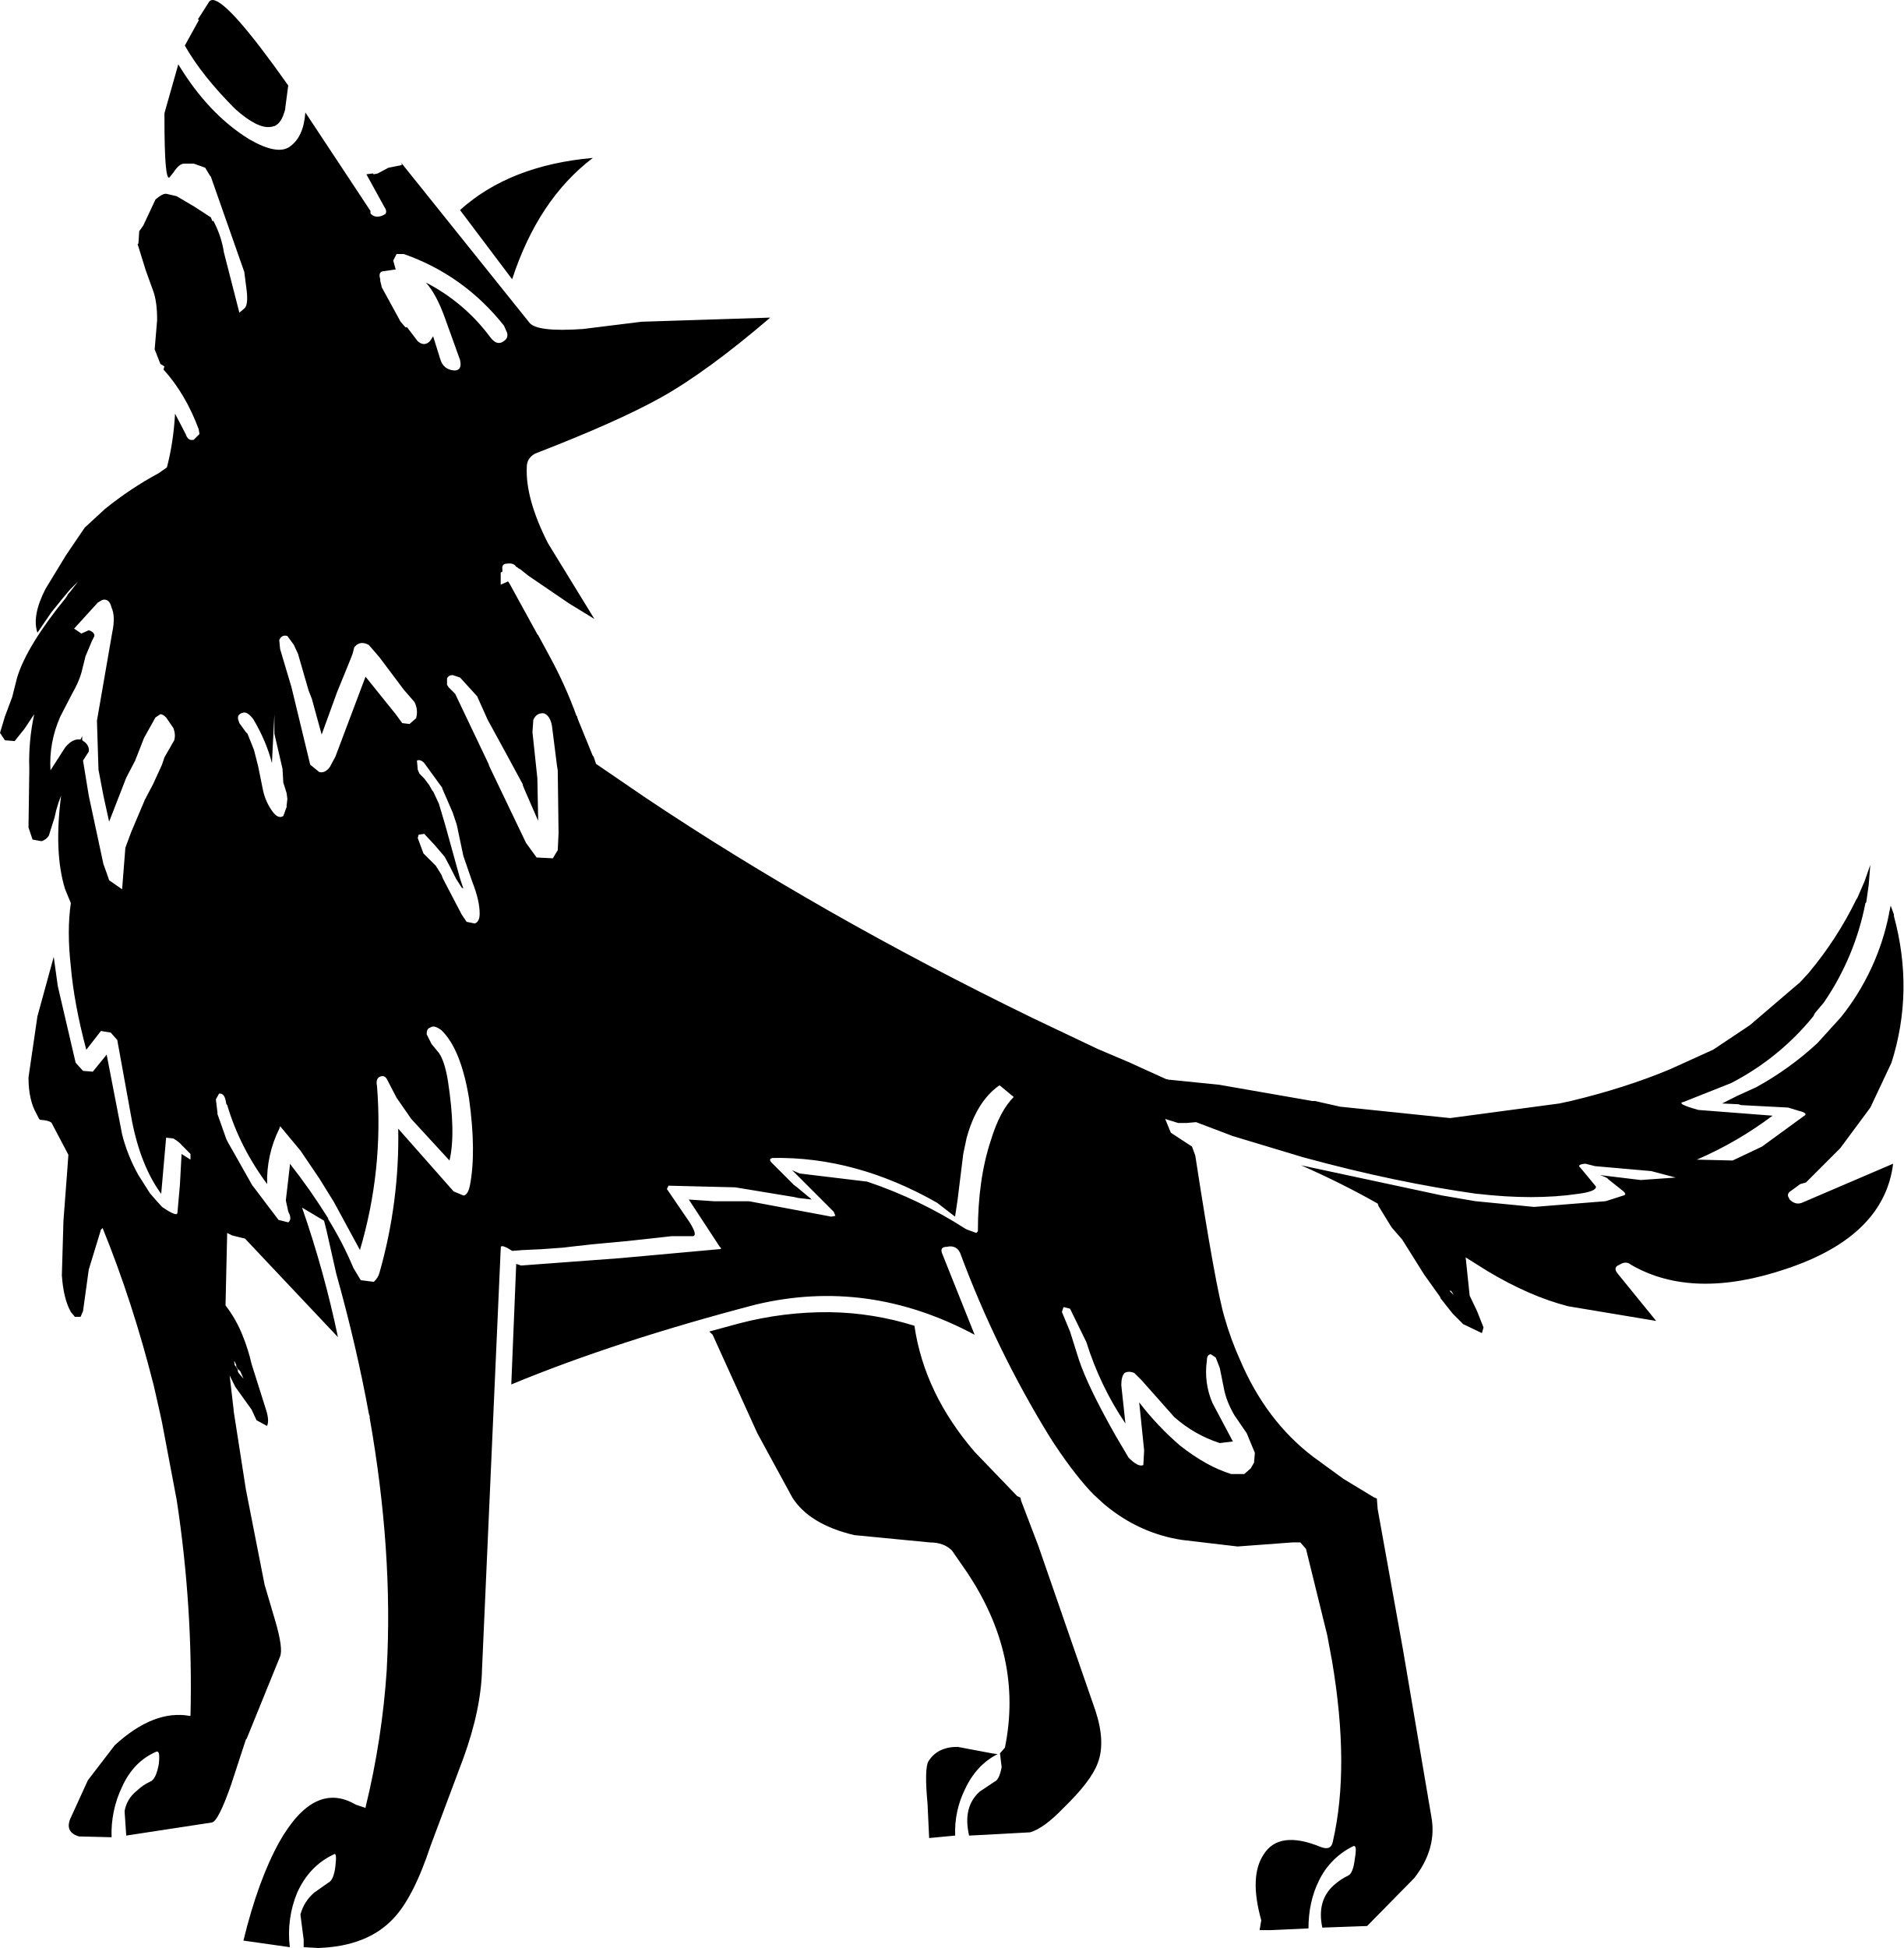
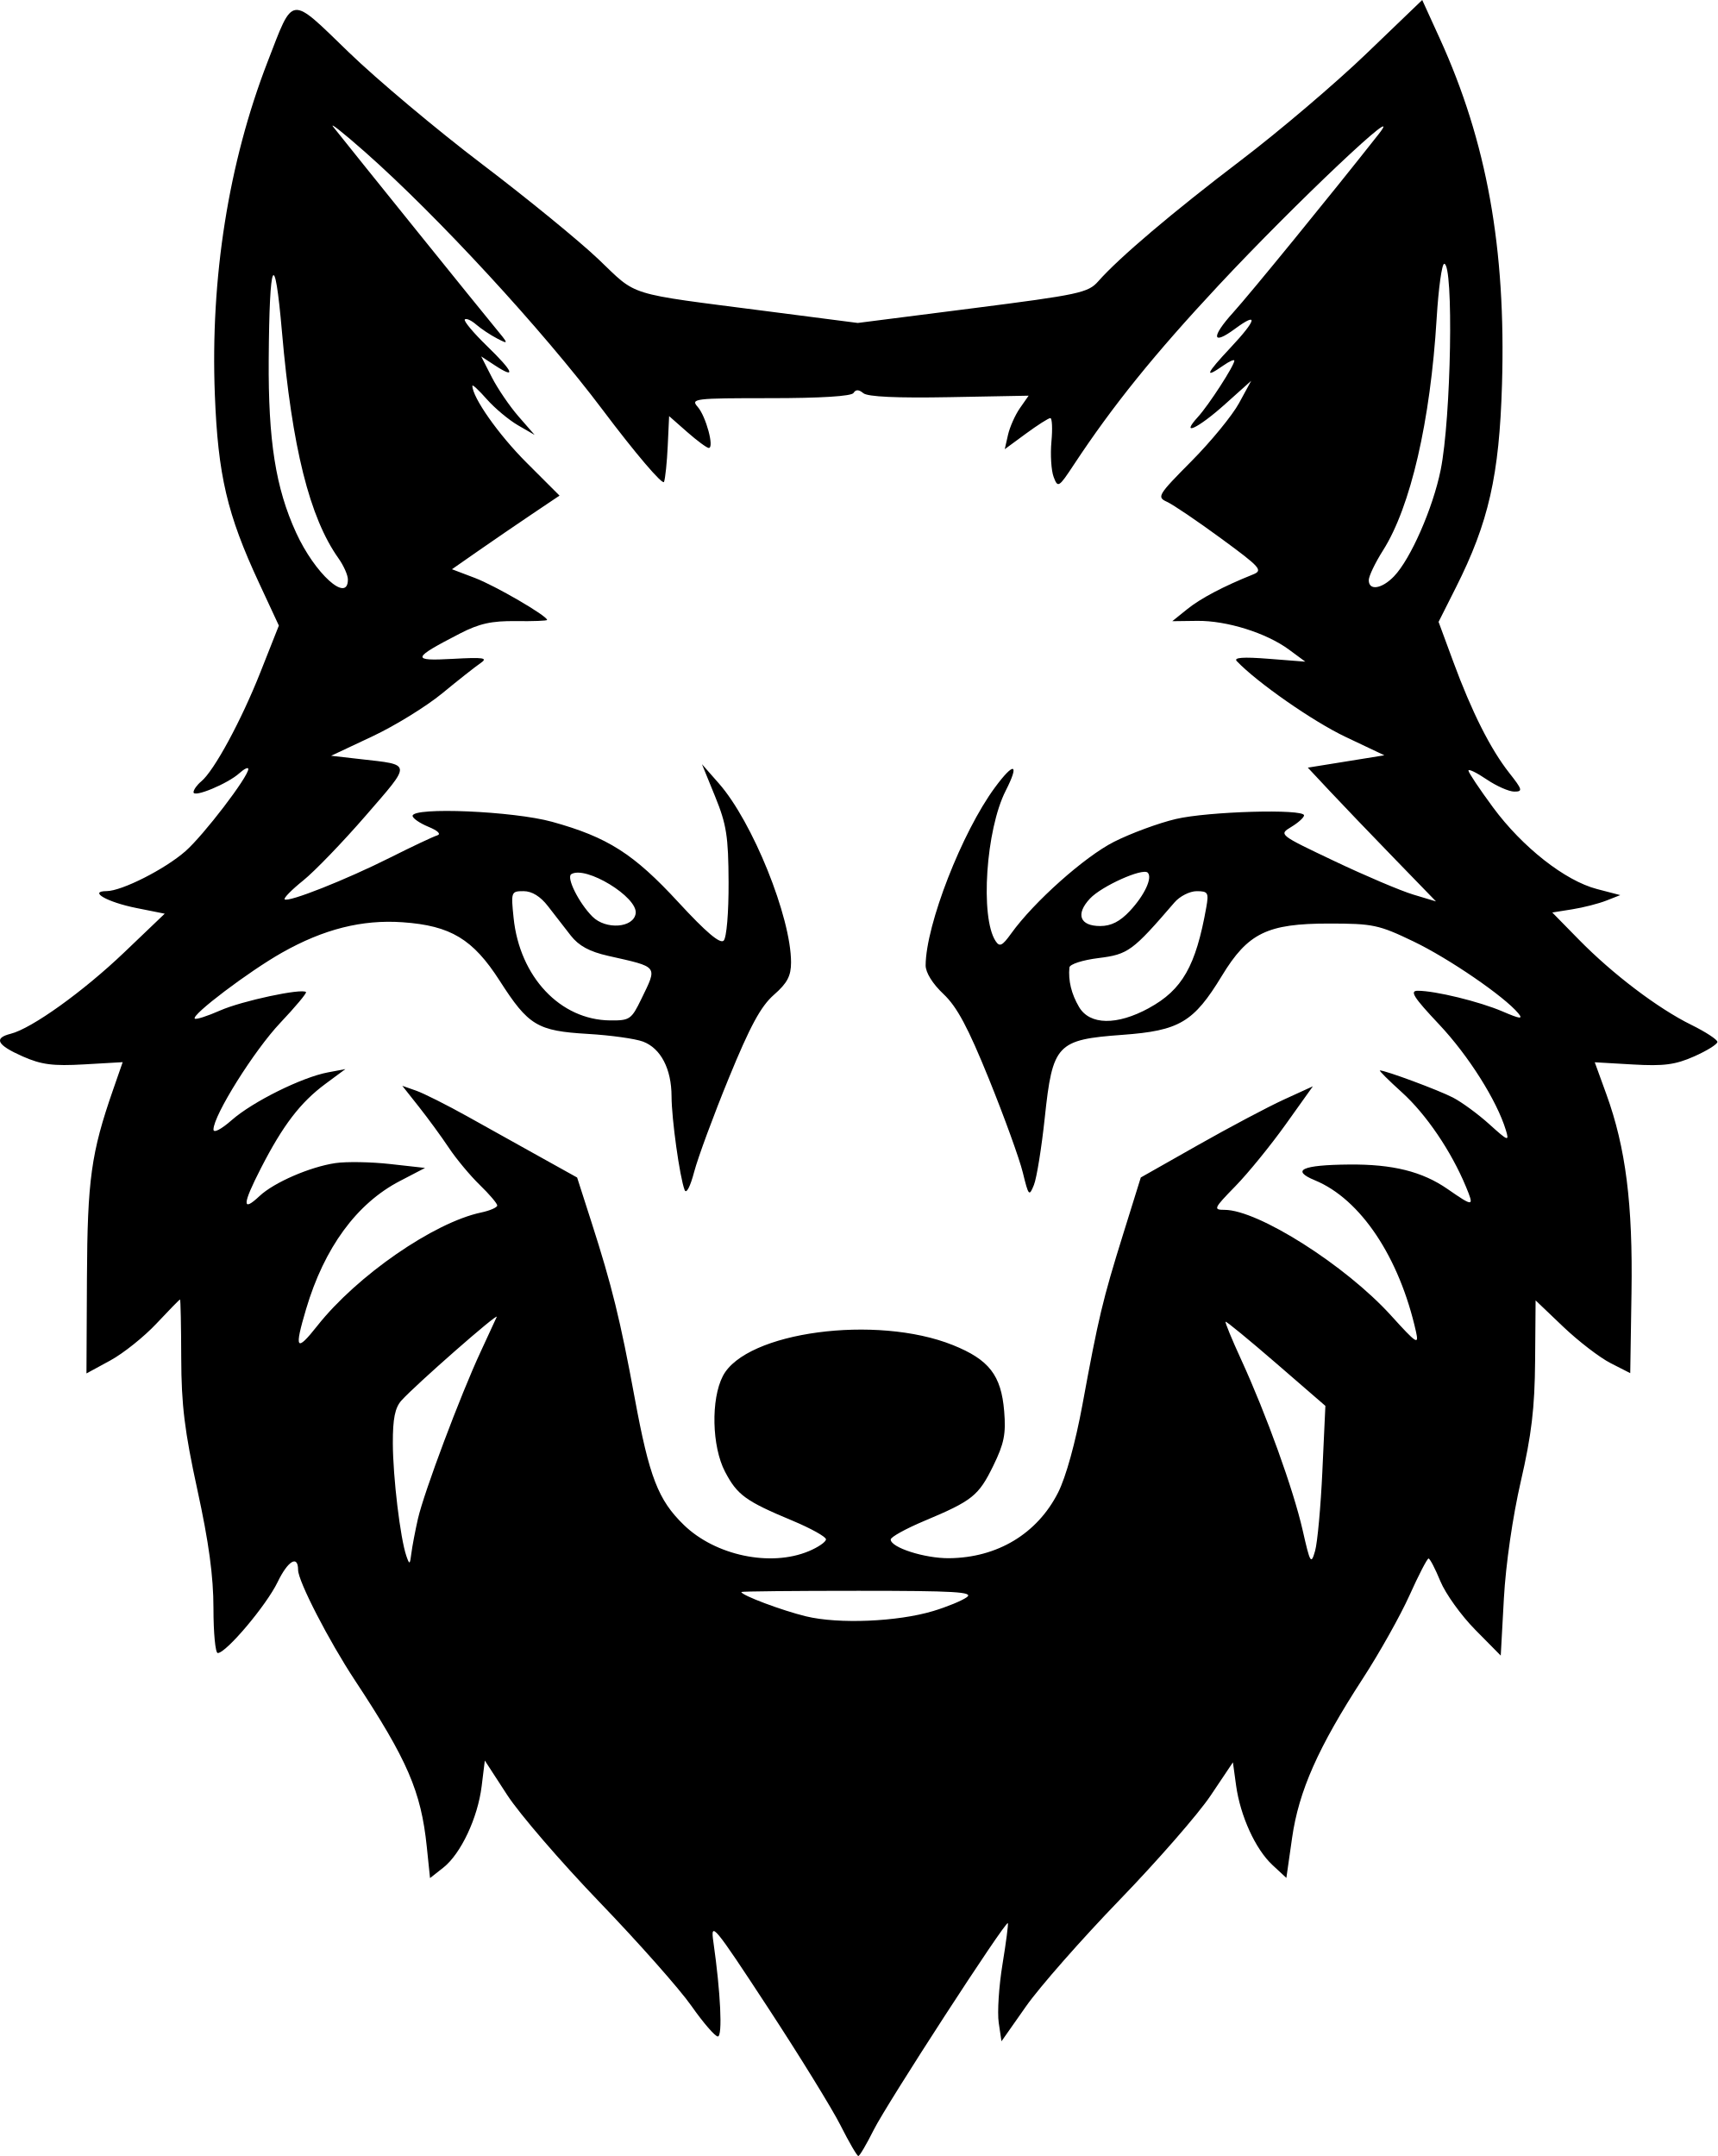
- <svg xmlns="http://www.w3.org/2000/svg" xml:space="preserve" width="116.888" height="119.596" viewBox="0 0 30.927 31.643">
-   <path d="M3.457 0A.07.07 0 0 0 3.4.025l-.186.291.02.006-.231.418q.277.489.82 1.032.357.317.569.29a.2.2 0 0 0 .065-.016l.001.004a.25.25 0 0 0 .108-.102l.013-.022.007-.016.004-.009.01-.02.001-.006a1 1 0 0 0 .03-.09l.052-.397Q3.71.011 3.457 0m-.56 1.044-.225.794v.092q0 1.005.08.953l.065-.08q.094-.144.172-.145h.16l.185.066.079.132.013.014.014.04.529 1.507.039.305q.027.237-.04.29l-.079.067-.251-.979a1.6 1.6 0 0 0-.146-.463l-.026-.053-.013.013-.027-.066-.264-.172-.291-.172-.172-.04q-.067 0-.173.093l-.198.423-.066.093-.013.198-.013.014.013.04.119.383.119.33q.066.173.066.477l-.04.476.093.238.066.04-.013.04v.013q.357.396.569.966l.013.079-.093.093q-.093.025-.132-.093l-.172-.331q-.025.463-.132.873l-.132.093a5.7 5.7 0 0 0-.874.582l-.33.304-.305.45-.33.542q-.226.437-.133.715l.225-.33.172-.213.132-.158.133-.133-.133.173-.026.026-.04.066q-.635.78-.793 1.297l-.08.317-.119.318-.079.264.08.12.158.013.159-.199.159-.238a3.6 3.6 0 0 0-.08.886v.027l-.013.926.066.198.145.026a.2.2 0 0 0 .12-.092l.092-.291.027-.119.04-.132.04-.106q-.12.925.065 1.521l.093.225q-.066.45 0 1.032.053.608.251 1.35l.238-.305.159.026.106.12.238 1.31q.145.74.476 1.19l.08-.913.118.013q.106.066.133.106l.027.026.118.12v.092l-.145-.092-.027.502-.04.45q0 .08-.25-.092l-.12-.133-.079-.092-.185-.292a2.7 2.7 0 0 1-.265-.661l-.251-1.296-.225.277-.159-.013-.12-.132-.29-1.244-.066-.476-.265.966-.145.992q0 .37.132.595l.04.08.013.013q.185.014.198.066l.265.503-.013.185-.067.886-.026.887q.026.383.146.595l.066.08h.092l.04-.093.093-.675.198-.648.027-.027q.49 1.205.833 2.567l.093.41.04.185.238 1.257a20 20 0 0 1 .224 3.506h-.013q-.582-.105-1.217.476l-.437.569-.29.635q-.08.211.145.278l.53.013a1.74 1.74 0 0 1 .171-.82q.186-.411.556-.57.066-.025.04.2-.04.224-.12.277a.8.8 0 0 0-.238.159.53.53 0 0 0-.198.33l.027.397 1.389-.212q.105-.012.317-.621l.238-.728.013-.013.543-1.336q.052-.132-.08-.582l-.172-.582-.304-1.548-.198-1.27v-.013l-.066-.57.092.186.265.37.08.172.17.093q.04-.08-.012-.251l-.238-.754a3 3 0 0 0-.146-.463 2 2 0 0 0-.278-.49l.027-1.177.08.04.21.052 1.51 1.601a17 17 0 0 0-.583-2.104l.357.212.04.159.158.701q.33 1.178.53 2.276l.013.04v.026q.383 2.169.278 4.074v.014a13 13 0 0 1-.344 2.235v.014l-.159-.053q-.675-.397-1.244.608-.344.622-.582 1.6l.754.107a1.75 1.75 0 0 1 .12-.887q.198-.436.595-.621.053-.04.026.185-.026.237-.12.278l-.224.158a.7.7 0 0 0-.225.357l.053.41v.12l.238.013q.795-.027 1.217-.476.33-.345.609-1.191l.53-1.415q.29-.795.304-1.456l.304-6.839q0-.066.185.053l.172-.013.304-.014.357-.026.106-.013.357-.04.57-.053.37-.04.357-.04h.344q.08-.012-.053-.224l-.37-.542.026-.054 1.085.027.965.159.054.013.224.026-.238-.198-.053-.04-.357-.357q-.066-.066.013-.08 1.35-.025 2.672.728l.291.225.04-.264.093-.754.053-.252q.159-.596.53-.86h.012l.225.186q-.225.225-.37.7-.212.636-.212 1.482l-.026.027-.146-.053-.027-.013a7.2 7.2 0 0 0-1.6-.768l-1.098-.132-.12-.053.675.675.027.066-.066.013-1.336-.25h-.57l-.41-.028.503.768q.054.04-.026.04l-1.6.145-1.601.119-.08-.026-.08 1.958q1.694-.702 3.97-1.297 1.825-.437 3.558.49l-.529-1.323q-.04-.106.08-.106.117-.027.185.053l.026.04a17 17 0 0 0 1.455 2.99q.345.54.662.885l.04.04.012.014.172.158q.57.477 1.27.582l.9.106.887-.066h.132l.092.106.345 1.402.079.424q.29 1.719.013 2.923-.027.159-.198.092-.675-.277-.926.12-.24.357-.04 1.071l-.027.16h.173l.621-.028q0-.435.172-.78a1.2 1.2 0 0 1 .556-.556q.066-.026.026.199-.027.238-.106.277a1 1 0 0 0-.238.16q-.278.25-.185.687l.728-.026.767-.78q.371-.477.277-.993l-.463-2.725-.41-2.276-.013-.171-.04-.014-.502-.304-.49-.357q-.767-.582-1.19-1.574a5 5 0 0 1-.252-.689q-.146-.489-.476-2.632l-.053-.146-.344-.225-.092-.224.212.066h.132l.158-.014.596.226 1.138.343.052.014q1.455.396 2.779.582h.013q.912.105 1.627 0 .305-.04.291-.12l-.251-.304q-.067-.053.08-.066l.158.04.912.08.397.105-.568.04-.662-.08q.12.04.133.066l.25.199q.054.052 0 .066l-.29.093-1.164.093-.953-.093-.542-.093-2.29-.49q.663.292 1.245.622l.013.04.211.344.173.199.357.569.264.37v.013l.199.251.172.172.304.146.026-.092-.105-.265-.12-.252-.065-.621.357.224q.687.411 1.31.57l1.428.238-.635-.781q-.066-.093.04-.132.105-.068.185 0 1.005.582 2.527.066 1.587-.53 1.733-1.707l-1.482.635q-.106.04-.199-.053l-.026-.053q-.013-.053.053-.092l.145-.106.093-.026.172-.172.384-.384.49-.661.343-.728q.37-1.164.04-2.381v-.027l-.053-.145-.013.066-.013.053v.013a3.9 3.9 0 0 1-.781 1.68l-.384.423a5 5 0 0 1-.992.715l-.318.145-.237.12.264.012.04.014.767.04.172.052q.159.04.093.08l-.688.502-.477.226-.582-.014a6 6 0 0 0 1.23-.714l-1.203-.093q-.384-.106-.238-.132l.767-.304a4.2 4.2 0 0 0 1.336-1.085l.027-.053.145-.172a4.3 4.3 0 0 0 .675-1.614l.013-.013.04-.278.026-.33-.092.264-.12.277-.012.014a5.8 5.8 0 0 1-.781 1.204l-.133.145-.82.701-.595.397-.701.318q-.727.304-1.614.516l-.185.04-1.773.237-1.786-.185-.41-.092h-.04l-1.521-.265-.794-.08h-.013l-.053-.012-.555-.252-.027-.013-.53-.225-1.058-.503q-3.452-1.68-6.297-3.585l-.793-.542-.04-.12-.014-.013-.237-.582-.014-.04v-.012l-.013-.014a7 7 0 0 0-.436-.966l-.186-.343-.013-.014-.45-.82-.026-.04-.12.053V9.3l.027-.013v-.04q-.013-.092.08-.092.105-.014.145.052l.026.014.014.013.026.013.133.106.661.45.41.251-.754-1.23q-.37-.728-.344-1.244 0-.133.132-.211 1.337-.516 2.051-.914.754-.423 1.772-1.296l-2.09.067-.952.118q-.755.053-.873-.106l-2.09-2.606q.039.053 0 .053l-.199.04-.172.092-.066.014-.013-.014-.106.014.291.529q.053.079.013.119l-.053.027q-.119.04-.185-.04v-.04l-1.058-1.6q-.027.397-.252.555-.199.146-.661-.12-.662-.408-1.151-1.216m6.733 1.52q-1.35.12-2.156.847l.847 1.124q.423-1.296 1.31-1.97m-3.188 1.56h.118q.979.345 1.628 1.165l.052.119q.014.078-.039.118-.12.107-.238-.052a3 3 0 0 0-1.046-.887q.173.186.318.596l.238.661q.04.172-.093.172-.172-.013-.224-.172l-.12-.384-.052.08q-.093.093-.199 0l-.171-.225h-.027l-.08-.092-.145-.265-.159-.291-.026-.106v-.027q-.04-.132.066-.132l.172-.026h.013l-.04-.146zM1.708 9.741q.075.007.104.127.066.145.013.397l-.25 1.442.025.794.08.423.093.423.278-.714.145-.278.145-.37.185-.331.08-.053q.04 0 .093.053l.118.172q.04.105.014.198l-.159.278-.04.119-.145.317-.133.252-.224.53-.093.25-.053.675-.211-.146-.04-.118-.053-.146-.238-1.111-.093-.57.093-.145q.013-.08-.053-.145l-.053-.04v-.066l-.027.053h-.052q-.105.014-.199.132l-.238.37q-.027-.45.159-.872l.185-.358q.12-.211.159-.357l.066-.265.105-.25.04-.08q0-.066-.092-.093l-.12.053-.118-.08.384-.422.066-.04a.1.1 0 0 1 .054-.008m2.961.59.106.145.067.146.172.595.052.132.16.583.25-.688.2-.49.052-.132.027-.106q.091-.119.237-.04l.172.199.397.529.172.198a.35.35 0 0 1 .027.265l-.106.093-.119-.014-.106-.145-.49-.609-.489 1.297-.092.172q-.08.105-.172.079l-.146-.119-.304-1.257-.185-.621-.014-.146q.04-.093.132-.066m2.686.635.12.04.277.304.172.383.304.556.265.49v.013l.026.066.225.516-.013-.675v-.013l-.08-.754.014-.199q.052-.118.172-.106.105.04.132.212l.08.635.013.08v.013l.013 1.005-.013.278-.08.132-.264-.013-.172-.238-.596-1.244-.013-.04-.542-1.137-.106-.106-.026-.04v-.105q.026-.053.092-.053m-3.4.609q.066-.014.159.105.212.357.304.715l.04-.794v.317l.132.57.013.224.054.172.012.093-.012.105v.027l-.054.146q-.08.053-.171-.067a.9.9 0 0 1-.16-.357l-.078-.384-.067-.264-.106-.265-.026-.026-.106-.146-.013-.04q-.04-.105.08-.131m2.875.777q.03.009.062.043l.278.383.013.014v.012l.172.397.066.199.106.503.146.423q.12.304.119.516 0 .132-.08.159l-.132-.027-.08-.119-.304-.582-.026-.066-.092-.146-.199-.198-.093-.251.014-.053.092-.014.172.185.159.186.092.172.093.185.093.146.026.013-.053-.159-.238-.86-.106-.357-.092-.198-.014-.014-.052-.092-.08-.106-.079-.08-.027-.065-.013-.146a.07.07 0 0 1 .057-.003m.234 4.326q.046.01.106.056.317.304.45 1.111.12.873.013 1.415-.027.133-.092.159h-.014l-.158-.066-.9-1.019a8 8 0 0 1-.305 2.342.3.3 0 0 1-.092.146l-.212-.027-.119-.198a5.6 5.6 0 0 0-.41-.794v-.013a10 10 0 0 0-.622-.887v.027l-.066.569.04.185q.066.118 0 .172l-.159-.04-.41-.542-.013-.014-.291-.515-.106-.186-.027-.053-.145-.41v-.026l-.026-.212.052-.093q.08-.012.106.106l.013.066.014.014q.198.674.648 1.283a1.9 1.9 0 0 1 .198-.9l.014-.04.33.397.305.45.238.384.423.78q.384-1.295.278-2.658-.027-.132.053-.16.066-.025.106.04l.158.305.239.344.621.675q.106-.437-.026-1.297-.053-.318-.146-.45l-.119-.145-.08-.159q0-.093.054-.106a.09.09 0 0 1 .08-.016m16.484 4.29h.026l.027.039.013.026zm-6.271.264.106.026.265.542q.224.715.635 1.323l-.067-.621q0-.146.053-.199.066-.039.159 0l.12.12.528.595q.33.291.74.423l.213-.026-.331-.623a1.27 1.27 0 0 1-.092-.687q0-.105.066-.106l.079.053.066.172.066.33q.04.212.172.437l.199.291.132.318-.013.158-.053.093-.106.093h-.212q-.396-.12-.833-.463a4.7 4.7 0 0 1-.662-.701l.08.78-.013.238q-.08.04-.239-.119l-.211-.357q-.45-.795-.595-1.23l-.146-.463-.132-.318zm-3.8.083a5.6 5.6 0 0 0-1.465.181l-.49.133.054.052.727 1.601.569 1.045q.278.436 1.005.609l1.23.119q.226 0 .358.132l.238.344q.925 1.377.622 2.858l-.08.092.027.225q-.04.211-.12.238l-.238.16q-.278.25-.171.713l.264-.013.728-.04q.224-.065.542-.396.45-.437.556-.728.132-.344-.04-.86l-.926-2.672-.278-.728-.013-.053-.053-.026-.688-.715q-.82-.952-.98-2.05a4.8 4.8 0 0 0-1.378-.221m-9.68.803h.013l.026.053v.026l.027.04.04.04.052.119-.08-.093-.012-.026v-.027l-.014-.026-.04-.053v-.027zm11.76 6.258q-.33 0-.476.237-.066.12-.013.689l.026.555.423-.04a1.55 1.55 0 0 1 .16-.754q.185-.396.529-.569l-.093-.013z" />
+ <svg xmlns="http://www.w3.org/2000/svg" width="91.245mm" height="114.557mm" viewBox="0 0 91.245 114.557" version="1.1" xml:space="preserve">
+   <path style="fill:#000000" d="m 44.66,112.933 c -0.451,-0.893 -2.194,-3.721 -3.874,-6.284 -2.868,-4.377 -3.044,-4.588 -2.884,-3.47 0.386,2.696 0.496,5.027 0.237,5.027 -0.145,0 -0.779,-0.733 -1.407,-1.629 -0.628,-0.896 -2.819,-3.37 -4.867,-5.497 -2.048,-2.128 -4.26,-4.693 -4.915,-5.702 l -1.191,-1.833 -0.168,1.363 c -0.208,1.686 -1.105,3.591 -2.038,4.327 l -0.705,0.555 -0.174,-1.679 c -0.304,-2.928 -1.025,-4.596 -3.813,-8.823 -1.395,-2.115 -3.023,-5.276 -3.023,-5.871 -5.37e-4,-0.812 -0.539,-0.493 -1.088,0.645 -0.597,1.237 -2.735,3.771 -3.181,3.771 -0.126,0 -0.228,-1.07 -0.228,-2.378 0,-1.693 -0.245,-3.504 -0.852,-6.284 -0.683,-3.133 -0.853,-4.521 -0.86,-7.015 -0.005,-1.71 -0.033,-3.109 -0.064,-3.109 -0.031,0 -0.593,0.575 -1.25,1.277 -0.657,0.703 -1.763,1.587 -2.458,1.965 l -1.263,0.687 0.025,-5.074 c 0.026,-5.224 0.222,-6.642 1.386,-9.989 l 0.513,-1.476 -2.044,0.118 c -1.666,0.096 -2.272,0.017 -3.277,-0.427 -1.36,-0.602 -1.551,-0.968 -0.627,-1.2 1.114,-0.28 3.848,-2.24 6.027,-4.321 l 2.155,-2.059 -1.504,-0.301 c -1.55,-0.31 -2.577,-0.894 -1.583,-0.899 0.808,-0.004 3.097,-1.163 4.188,-2.121 0.964,-0.846 3.34,-3.953 3.34,-4.367 0,-0.113 -0.213,-0.013 -0.473,0.222 -0.619,0.56 -2.438,1.316 -2.438,1.013 0,-0.13 0.184,-0.389 0.409,-0.575 0.688,-0.571 2.128,-3.229 3.152,-5.82 l 0.973,-2.46 -1.06,-2.281 c -1.69,-3.636 -2.174,-5.704 -2.341,-9.985 -0.242,-6.208 0.728,-12.33 2.803,-17.691 1.394,-3.6 1.144,-3.57 4.309,-0.509 1.504,1.455 4.69,4.13 7.079,5.943 2.389,1.813 5.178,4.092 6.197,5.064 2.094,1.996 1.385,1.777 8.891,2.748 l 4.88,0.631 6.1,-0.779 c 5.661,-0.723 6.142,-0.826 6.674,-1.431 1.11,-1.26 3.961,-3.678 7.595,-6.441 2.019,-1.535 5.01,-4.078 6.646,-5.651 L 75.564,0 l 0.933,2.047 c 2.5,5.487 3.52,11.152 3.306,18.374 -0.143,4.843 -0.71,7.339 -2.448,10.791 l -0.922,1.831 0.779,2.112 c 0.985,2.672 1.98,4.648 2.977,5.914 0.702,0.891 0.729,0.992 0.267,0.992 -0.283,0 -0.948,-0.294 -1.477,-0.653 -0.53,-0.359 -0.961,-0.568 -0.959,-0.463 0.002,0.105 0.59,0.984 1.306,1.955 1.561,2.116 3.827,3.896 5.521,4.338 l 1.239,0.323 -0.743,0.292 c -0.409,0.161 -1.222,0.369 -1.806,0.462 l -1.063,0.17 1.41,1.438 c 1.801,1.837 4.203,3.658 5.974,4.53 0.764,0.376 1.389,0.785 1.389,0.908 0,0.123 -0.555,0.47 -1.234,0.77 -1.003,0.444 -1.613,0.524 -3.258,0.429 l -2.024,-0.117 0.616,1.696 c 1.031,2.841 1.411,5.837 1.336,10.551 l -0.067,4.271 -1.047,-0.534 c -0.576,-0.294 -1.707,-1.163 -2.514,-1.932 l -1.467,-1.399 -0.026,3.218 c -0.021,2.504 -0.189,3.922 -0.759,6.393 -0.434,1.883 -0.8,4.413 -0.9,6.218 l -0.167,3.043 -1.356,-1.373 c -0.746,-0.755 -1.579,-1.916 -1.852,-2.579 -0.273,-0.663 -0.555,-1.206 -0.628,-1.206 -0.073,-3.9e-4 -0.528,0.879 -1.011,1.955 -0.484,1.075 -1.602,3.07 -2.487,4.431 -2.367,3.646 -3.396,5.965 -3.752,8.457 l -0.304,2.128 -0.737,-0.683 c -0.904,-0.838 -1.711,-2.605 -1.935,-4.235 l -0.168,-1.223 -1.188,1.771 c -0.653,0.974 -2.83,3.469 -4.838,5.545 -2.007,2.076 -4.239,4.614 -4.96,5.64 l -1.31,1.866 -0.147,-0.987 c -0.081,-0.543 0.009,-1.939 0.2,-3.103 0.191,-1.164 0.319,-2.149 0.285,-2.189 -0.119,-0.136 -6.432,9.596 -7.126,10.986 -0.382,0.764 -0.75,1.389 -0.818,1.389 -0.068,0 -0.493,-0.731 -0.944,-1.623 z m 4.918,-27.331 c 0.73,-0.219 1.536,-0.551 1.791,-0.737 0.381,-0.279 -0.638,-0.339 -5.759,-0.339 -3.422,0 -6.223,0.028 -6.223,0.063 0,0.172 2.156,0.983 3.44,1.294 1.726,0.419 4.853,0.289 6.751,-0.281 z m -27.37,-4.912 c 0.315,-1.389 2.26,-6.571 3.328,-8.864 0.407,-0.873 0.791,-1.707 0.855,-1.852 0.126,-0.288 -4.306,3.599 -5.061,4.439 -0.344,0.383 -0.462,0.965 -0.458,2.271 0.005,1.808 0.395,5.053 0.718,5.99 0.166,0.48 0.191,0.468 0.265,-0.132 0.045,-0.364 0.204,-1.197 0.352,-1.852 z m 48.051,-2.532 0.16,-3.458 -2.617,-2.265 c -1.44,-1.246 -2.648,-2.238 -2.686,-2.206 -0.038,0.032 0.336,0.94 0.831,2.018 1.338,2.918 2.777,6.913 3.264,9.058 0.402,1.771 0.446,1.845 0.66,1.104 0.126,-0.437 0.301,-2.35 0.389,-4.252 z m -27.292,4.265 c 0.505,-0.211 0.918,-0.495 0.918,-0.632 0,-0.137 -0.804,-0.584 -1.786,-0.994 -2.483,-1.036 -2.926,-1.358 -3.576,-2.596 -0.703,-1.34 -0.76,-3.854 -0.114,-5.092 1.223,-2.345 8.154,-3.274 12.222,-1.638 1.921,0.773 2.564,1.602 2.722,3.515 0.1,1.203 -0.003,1.718 -0.579,2.895 -0.781,1.597 -1.106,1.857 -3.664,2.931 -0.982,0.412 -1.786,0.857 -1.786,0.988 0,0.427 1.805,1.005 3.1,0.994 2.565,-0.024 4.684,-1.299 5.793,-3.487 0.415,-0.819 0.924,-2.658 1.296,-4.68 0.851,-4.629 1.072,-5.554 2.151,-9.02 l 0.948,-3.043 3.036,-1.72 c 1.67,-0.946 3.727,-2.036 4.571,-2.422 l 1.535,-0.702 -1.445,2.025 c -0.795,1.114 -1.997,2.591 -2.672,3.282 -1.152,1.18 -1.187,1.257 -0.576,1.257 1.781,5.7e-4 6.436,2.955 8.846,5.615 1.359,1.5 1.487,1.584 1.328,0.867 -0.881,-3.957 -2.944,-7.05 -5.369,-8.05 -1.301,-0.537 -0.694,-0.818 1.817,-0.84 2.312,-0.021 3.881,0.37 5.226,1.301 1.39,0.962 1.426,0.957 0.977,-0.125 -0.784,-1.89 -2.113,-3.847 -3.404,-5.014 -0.707,-0.639 -1.232,-1.162 -1.166,-1.162 0.3,0 3.114,1.045 3.879,1.441 0.469,0.242 1.339,0.88 1.934,1.418 1.002,0.905 1.066,0.928 0.88,0.316 -0.479,-1.574 -1.983,-3.958 -3.546,-5.618 -1.361,-1.445 -1.58,-1.79 -1.137,-1.79 0.93,0 3.278,0.573 4.507,1.1 0.942,0.404 1.104,0.422 0.831,0.093 -0.741,-0.892 -3.679,-2.907 -5.558,-3.81 -1.85,-0.889 -2.154,-0.954 -4.498,-0.954 -3.276,0 -4.306,0.502 -5.686,2.774 -1.5,2.469 -2.256,2.918 -5.28,3.139 -3.495,0.256 -3.716,0.491 -4.132,4.401 -0.17,1.598 -0.429,3.206 -0.576,3.572 -0.253,0.63 -0.285,0.595 -0.591,-0.657 -0.178,-0.728 -0.985,-2.957 -1.794,-4.955 -1.117,-2.757 -1.7,-3.848 -2.422,-4.529 -0.58,-0.547 -0.95,-1.143 -0.947,-1.527 0.013,-2.154 1.934,-7.082 3.684,-9.452 1.021,-1.382 1.317,-1.291 0.57,0.175 -1.051,2.061 -1.365,6.725 -0.538,7.988 0.215,0.327 0.355,0.26 0.828,-0.399 1.202,-1.676 3.907,-4.087 5.468,-4.875 0.891,-0.45 2.366,-0.994 3.277,-1.209 1.72,-0.406 6.816,-0.551 6.816,-0.195 0,0.112 -0.304,0.388 -0.676,0.613 -0.675,0.41 -0.673,0.411 2.296,1.821 1.634,0.776 3.516,1.575 4.181,1.775 l 1.21,0.364 -2.252,-2.322 c -1.239,-1.277 -2.771,-2.876 -3.405,-3.554 l -1.153,-1.232 2.033,-0.328 2.033,-0.328 -2.068,-0.981 c -1.72,-0.816 -4.692,-2.887 -5.772,-4.022 -0.184,-0.194 0.328,-0.232 1.688,-0.125 l 1.953,0.153 -0.869,-0.641 c -1.202,-0.887 -3.313,-1.547 -4.882,-1.527 l -1.317,0.017 0.788,-0.635 c 0.717,-0.578 1.919,-1.212 3.498,-1.846 0.546,-0.219 0.41,-0.373 -1.696,-1.917 -1.259,-0.923 -2.551,-1.798 -2.87,-1.943 -0.554,-0.252 -0.491,-0.356 1.299,-2.161 1.034,-1.043 2.171,-2.43 2.527,-3.084 l 0.647,-1.188 -1.403,1.257 c -1.434,1.285 -2.402,1.734 -1.424,0.661 0.574,-0.63 1.931,-2.728 1.931,-2.986 0,-0.084 -0.265,0.033 -0.588,0.259 -1.039,0.728 -0.925,0.445 0.383,-0.948 1.398,-1.489 1.501,-1.937 0.229,-0.997 -1.217,0.899 -1.267,0.432 -0.094,-0.864 0.922,-1.018 5.187,-6.247 7.731,-9.479 1.586,-2.015 -4.448,3.685 -8.509,8.038 -3.414,3.659 -5.606,6.375 -7.675,9.511 -0.808,1.225 -0.853,1.252 -1.077,0.661 -0.129,-0.339 -0.182,-1.182 -0.119,-1.873 0.064,-0.691 0.037,-1.257 -0.058,-1.257 -0.096,0 -0.679,0.372 -1.297,0.826 l -1.124,0.826 0.172,-0.76 c 0.095,-0.418 0.38,-1.058 0.634,-1.422 l 0.462,-0.661 -4.216,0.079 c -2.783,0.052 -4.335,-0.02 -4.566,-0.211 -0.242,-0.201 -0.403,-0.205 -0.521,-0.013 -0.108,0.175 -1.745,0.277 -4.43,0.277 -4.035,0 -4.237,0.024 -3.85,0.463 0.439,0.498 0.894,2.183 0.589,2.183 -0.101,0 -0.617,-0.381 -1.146,-0.846 l -0.961,-0.846 -0.073,1.573 c -0.04,0.865 -0.129,1.73 -0.197,1.921 -0.069,0.193 -1.524,-1.514 -3.269,-3.836 -3.187,-4.239 -8.764,-10.289 -12.628,-13.701 -1.149,-1.014 -1.903,-1.61 -1.676,-1.323 1.135,1.431 7.89,9.811 8.575,10.635 0.756,0.912 0.761,0.934 0.132,0.608 -0.359,-0.186 -0.862,-0.521 -1.118,-0.744 -0.256,-0.223 -0.526,-0.344 -0.601,-0.269 -0.075,0.075 0.458,0.713 1.184,1.417 1.408,1.366 1.573,1.783 0.402,1.015 l -0.716,-0.469 0.562,1.102 c 0.309,0.606 0.948,1.545 1.42,2.086 l 0.858,0.984 -0.886,-0.513 c -0.487,-0.282 -1.231,-0.904 -1.654,-1.382 -0.422,-0.478 -0.768,-0.801 -0.768,-0.717 0,0.622 1.39,2.598 2.865,4.072 l 1.765,1.765 -1.455,0.978 c -0.8,0.538 -2.086,1.418 -2.858,1.956 l -1.402,0.978 1.212,0.46 c 1.081,0.41 3.842,2.015 3.842,2.233 0,0.047 -0.744,0.075 -1.654,0.063 -1.288,-0.017 -1.946,0.129 -2.977,0.66 -2.563,1.322 -2.605,1.469 -0.383,1.346 1.662,-0.091 1.892,-0.056 1.473,0.23 -0.273,0.186 -1.188,0.907 -2.032,1.603 -0.844,0.695 -2.517,1.726 -3.718,2.29 l -2.183,1.026 1.569,0.179 c 2.742,0.313 2.728,0.164 0.274,2.997 -1.221,1.409 -2.717,2.961 -3.324,3.449 -0.608,0.488 -1.052,0.939 -0.988,1.003 0.18,0.18 3.26,-1.039 5.607,-2.219 1.164,-0.585 2.286,-1.114 2.493,-1.176 0.229,-0.068 0.049,-0.248 -0.463,-0.46 -0.462,-0.191 -0.839,-0.452 -0.839,-0.58 0,-0.482 5.359,-0.253 7.413,0.316 2.953,0.818 4.332,1.697 6.709,4.275 1.467,1.591 2.217,2.227 2.405,2.039 0.156,-0.156 0.268,-1.492 0.261,-3.104 -0.01,-2.437 -0.11,-3.071 -0.713,-4.551 l -0.701,-1.72 0.897,1.02 c 1.791,2.035 3.836,7.105 3.836,9.508 0,0.725 -0.198,1.101 -0.911,1.726 -0.696,0.611 -1.261,1.654 -2.393,4.417 -0.815,1.99 -1.643,4.232 -1.841,4.982 -0.211,0.802 -0.421,1.201 -0.51,0.968 -0.259,-0.677 -0.692,-3.778 -0.694,-4.974 -0.003,-1.455 -0.571,-2.548 -1.511,-2.906 -0.407,-0.155 -1.726,-0.339 -2.932,-0.41 -2.692,-0.158 -3.159,-0.44 -4.689,-2.826 -1.419,-2.213 -2.605,-2.928 -5.157,-3.107 -2.151,-0.151 -4.198,0.365 -6.408,1.615 -1.764,0.998 -4.826,3.313 -4.635,3.505 0.063,0.063 0.672,-0.133 1.354,-0.434 1.14,-0.504 4.342,-1.19 4.556,-0.976 0.05,0.051 -0.564,0.786 -1.366,1.634 -1.39,1.47 -3.543,4.906 -3.55,5.666 -0.002,0.209 0.404,1.1e-4 0.976,-0.502 1.112,-0.976 3.725,-2.272 5.106,-2.531 l 0.926,-0.174 -1.058,0.783 c -1.331,0.985 -2.258,2.197 -3.428,4.48 -0.993,1.938 -1.014,2.364 -0.074,1.481 0.767,-0.72 2.676,-1.549 4.031,-1.75 0.582,-0.086 1.892,-0.064 2.91,0.05 l 1.852,0.207 -1.34,0.697 c -2.294,1.193 -4.012,3.54 -4.981,6.805 -0.638,2.151 -0.529,2.312 0.599,0.885 2.104,-2.662 6.185,-5.485 8.698,-6.018 0.473,-0.1 0.86,-0.269 0.86,-0.374 0,-0.105 -0.417,-0.596 -0.926,-1.089 -0.509,-0.494 -1.248,-1.38 -1.641,-1.97 -0.393,-0.59 -1.112,-1.574 -1.597,-2.186 l -0.881,-1.114 0.737,0.259 c 0.405,0.142 1.639,0.763 2.742,1.378 1.103,0.616 2.862,1.596 3.908,2.178 l 1.902,1.058 0.765,2.381 c 1.08,3.36 1.53,5.189 2.295,9.336 0.776,4.204 1.245,5.418 2.61,6.743 1.675,1.627 4.605,2.244 6.632,1.397 z m -8.896,-29.334 c 0.868,-1.794 0.949,-1.688 -1.761,-2.301 -0.991,-0.224 -1.558,-0.532 -1.984,-1.077 -0.328,-0.42 -0.874,-1.123 -1.212,-1.562 -0.401,-0.52 -0.852,-0.798 -1.294,-0.798 -0.662,0 -0.675,0.034 -0.532,1.421 0.323,3.133 2.479,5.422 5.129,5.447 1.04,0.01 1.132,-0.053 1.654,-1.131 z m 26.975,0.472 c 1.771,-0.967 2.49,-2.23 3.045,-5.349 0.139,-0.782 0.093,-0.86 -0.511,-0.86 -0.365,0 -0.895,0.268 -1.176,0.595 -2.229,2.59 -2.464,2.763 -4.033,2.958 -0.853,0.106 -1.535,0.326 -1.552,0.501 -0.068,0.696 0.105,1.408 0.511,2.098 0.569,0.967 2.011,0.99 3.717,0.058 z m -27.272,-5.027 c 0.124,-0.864 -2.655,-2.559 -3.421,-2.086 -0.277,0.171 0.402,1.533 1.125,2.256 0.711,0.711 2.186,0.602 2.296,-0.17 z m 26.262,-0.137 c 0.775,-0.83 1.209,-1.763 0.944,-2.029 -0.265,-0.265 -2.443,0.711 -3.066,1.374 -0.78,0.83 -0.546,1.462 0.541,1.462 0.582,0 1.052,-0.24 1.582,-0.807 z M 18.484,30.791 c 0,-0.232 -0.225,-0.738 -0.499,-1.124 -1.539,-2.167 -2.47,-5.895 -3.004,-12.032 -0.391,-4.496 -0.668,-3.924 -0.704,1.457 -0.029,4.323 0.367,6.833 1.454,9.209 0.998,2.183 2.753,3.77 2.753,2.491 z m 55.585,-0.173 c 0.879,-0.914 2.064,-3.619 2.475,-5.647 0.558,-2.759 0.699,-10.955 0.188,-10.955 -0.124,0 -0.304,1.304 -0.401,2.899 -0.332,5.463 -1.384,10.018 -2.847,12.325 -0.418,0.659 -0.76,1.373 -0.76,1.586 0,0.576 0.695,0.469 1.346,-0.208 z" />
</svg>
